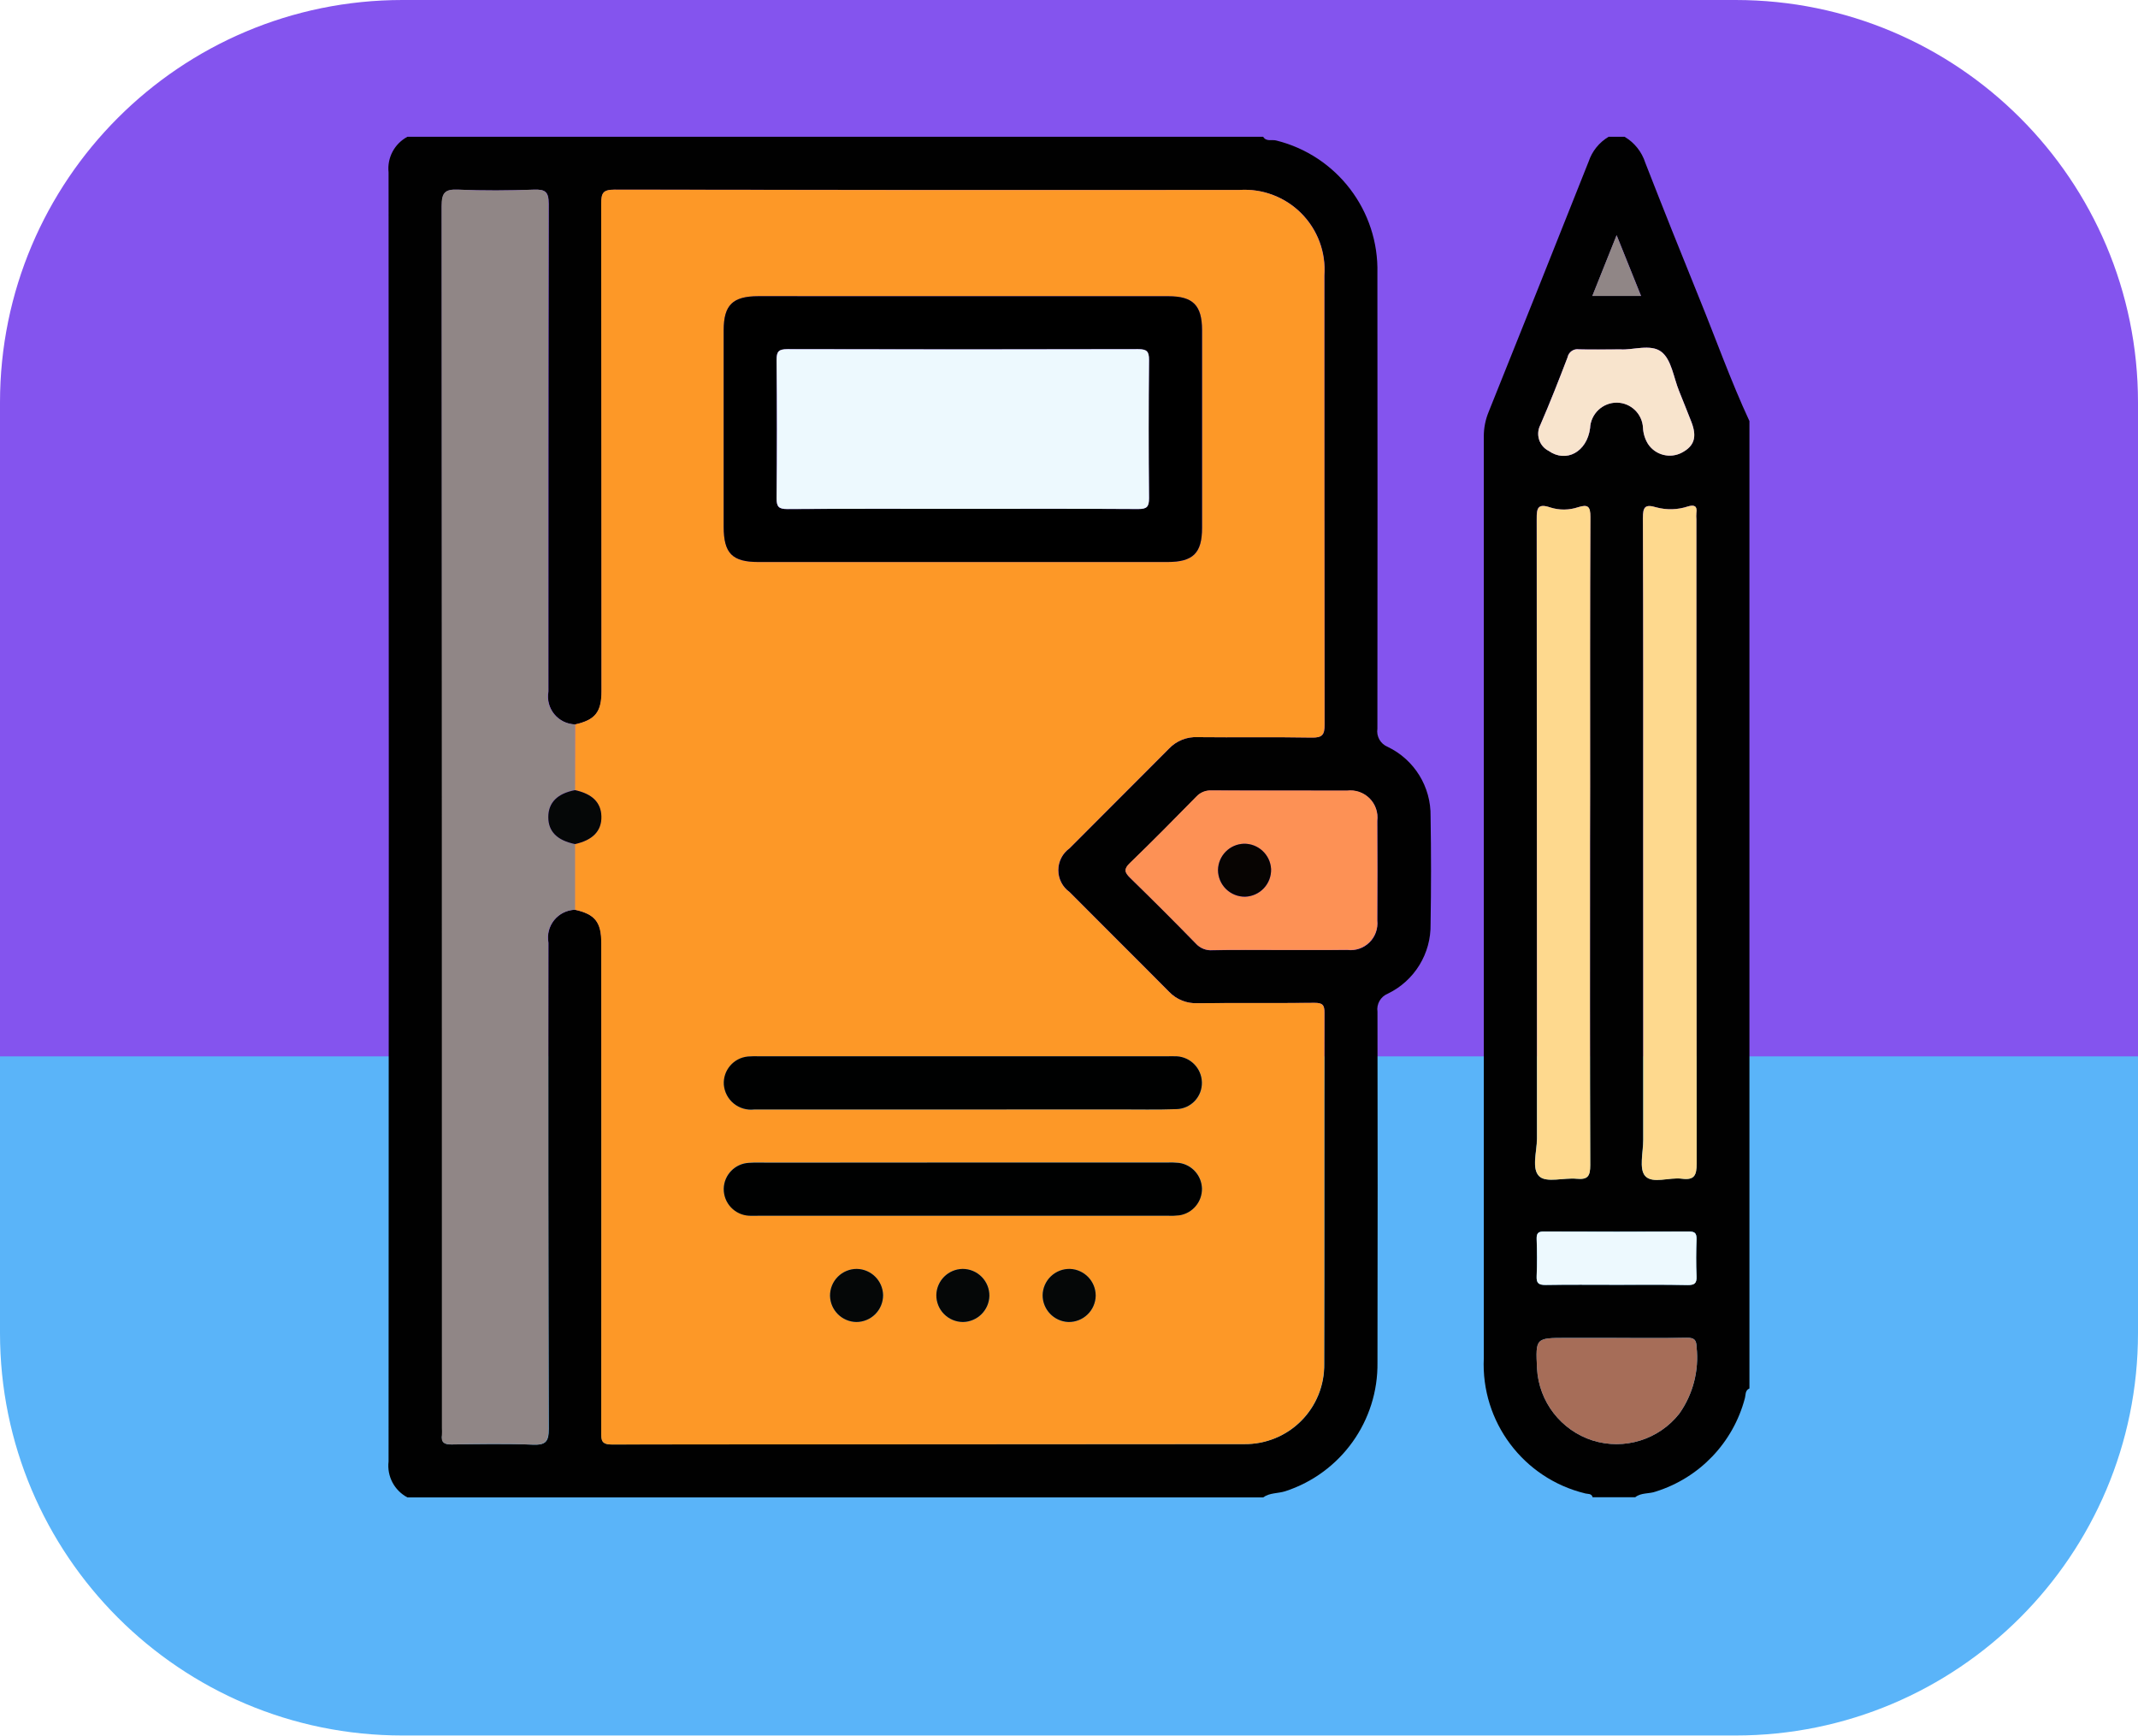
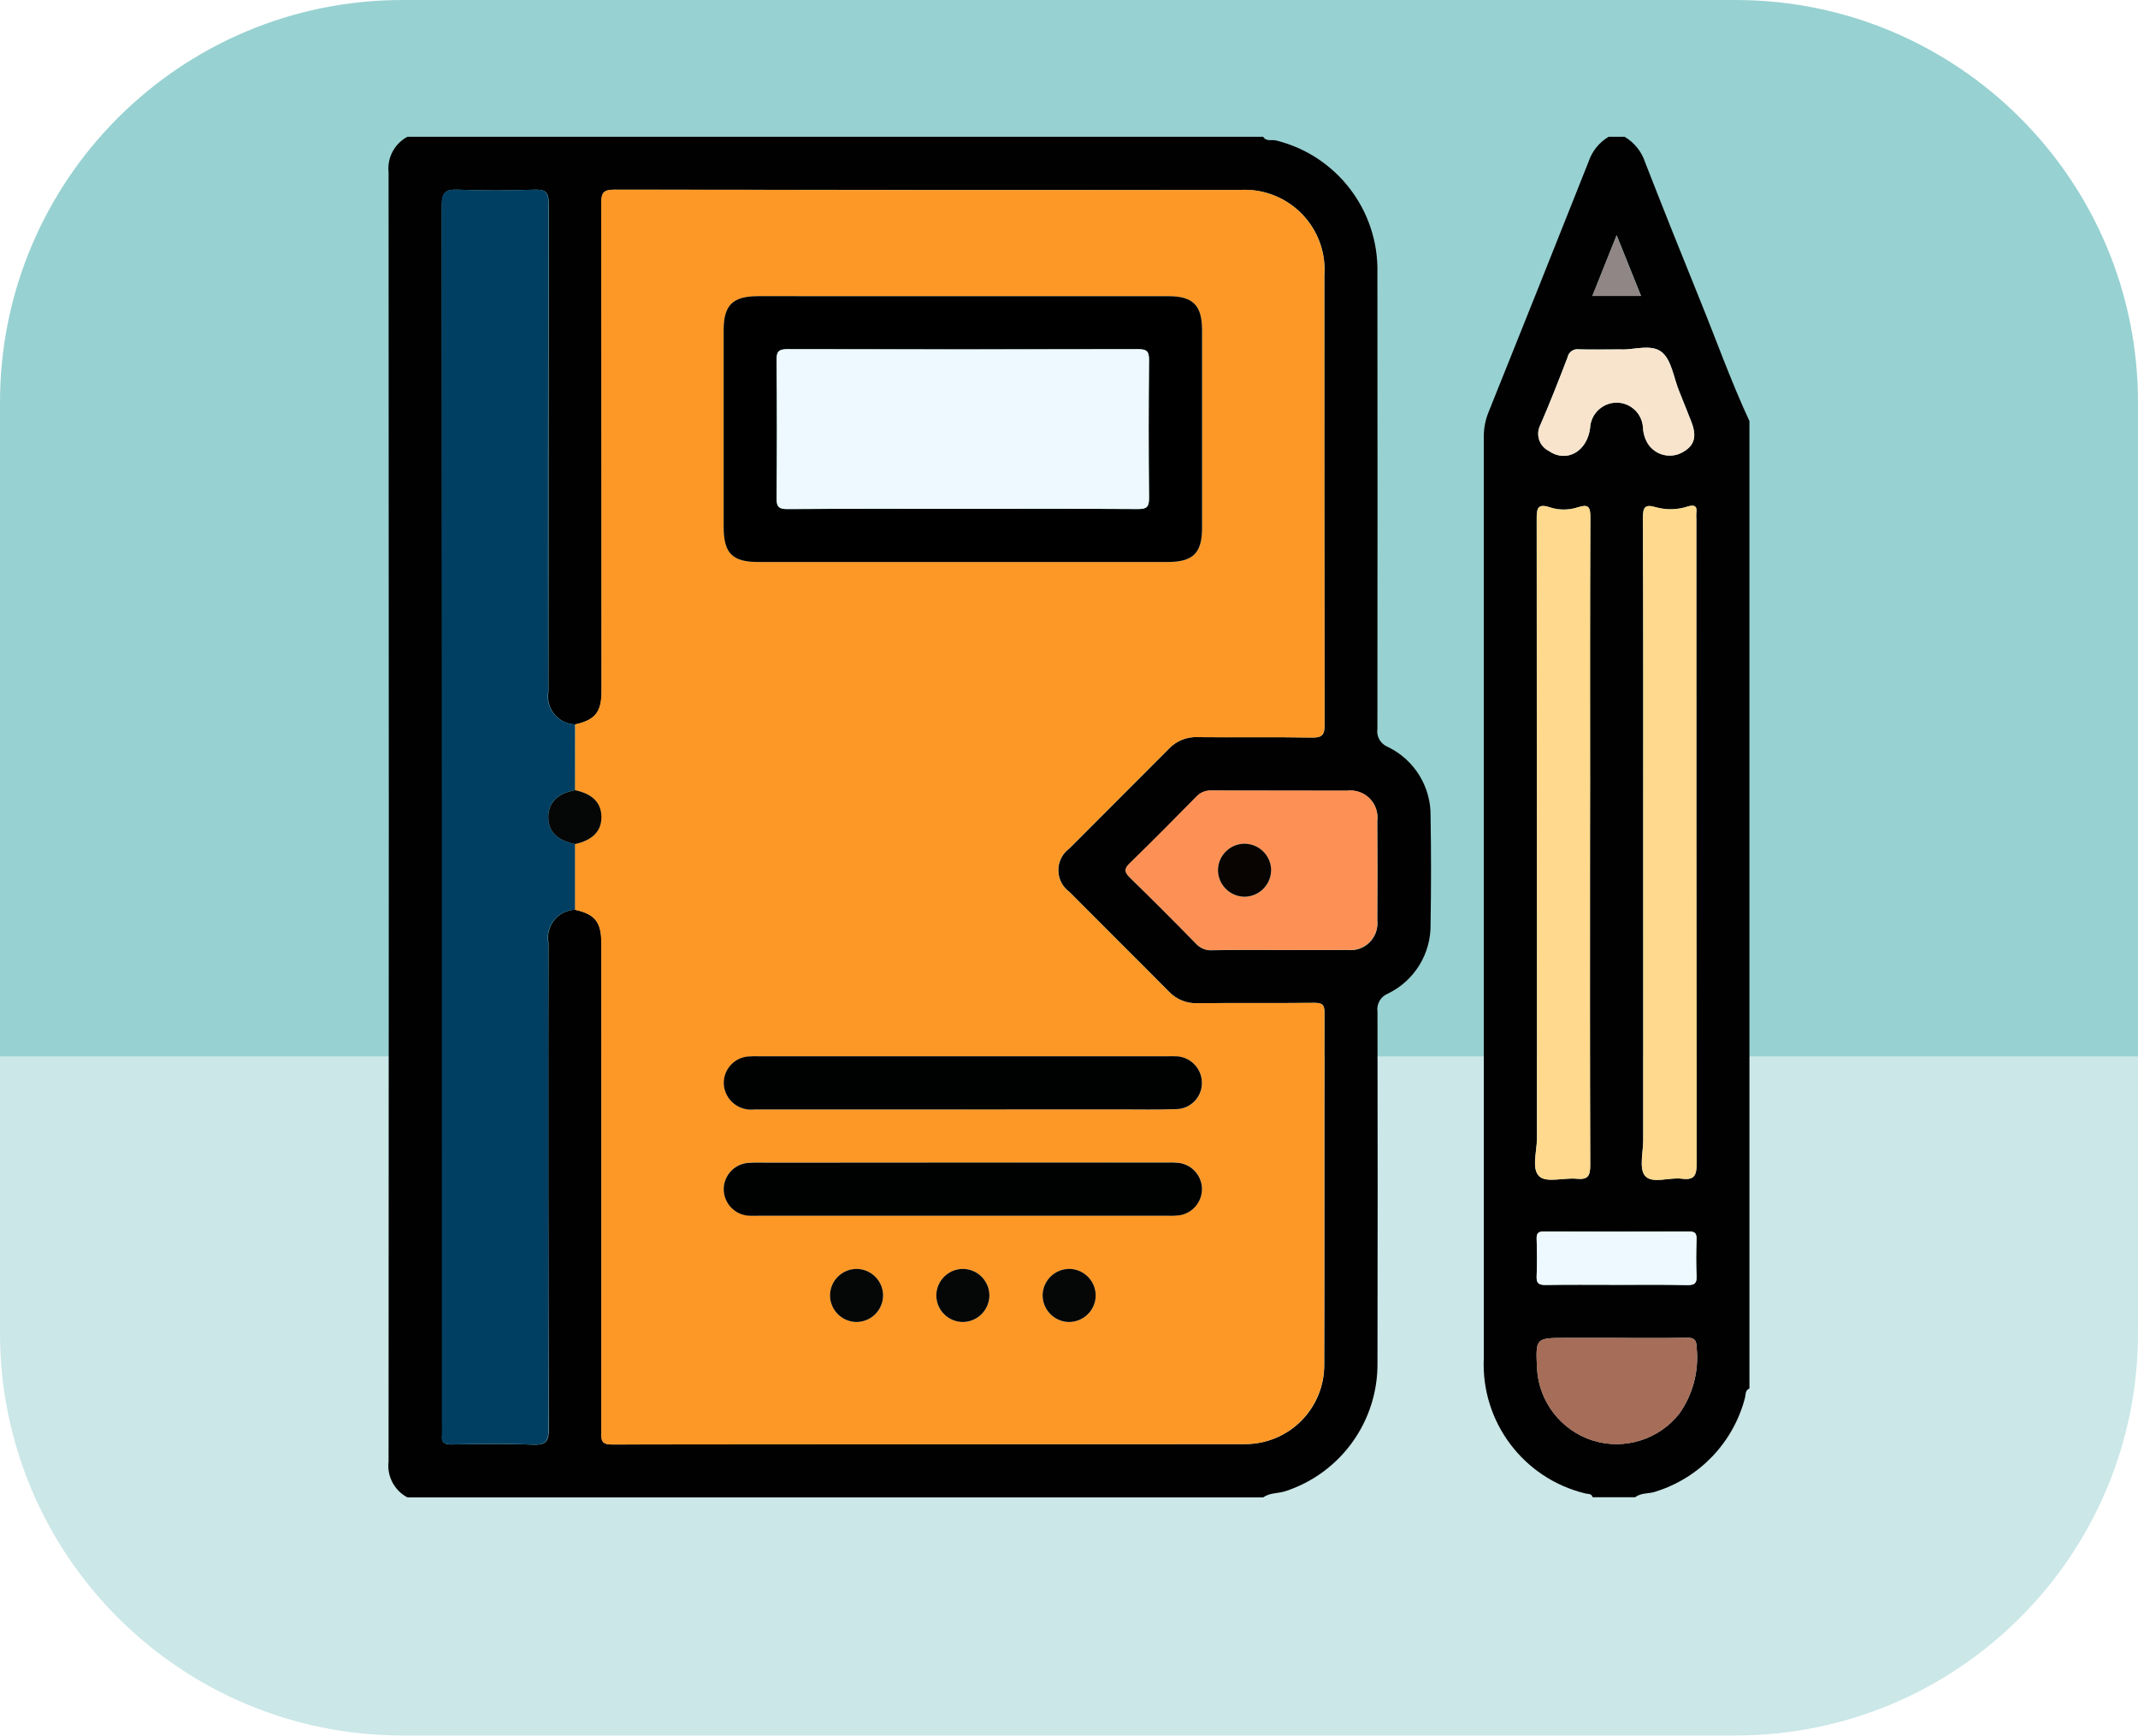
<svg xmlns="http://www.w3.org/2000/svg" width="85" height="69" viewBox="0 0 85 69">
  <g id="Grupo_71160" data-name="Grupo 71160" transform="translate(-705 -2143)">
-     <rect id="Rectángulo_32195" data-name="Rectángulo 32195" width="85" height="66" rx="16" transform="translate(705 2143)" fill="#8454ee" />
-     <path id="Rectángulo_32264" data-name="Rectángulo 32264" d="M0,0H85a0,0,0,0,1,0,0V11A16,16,0,0,1,69,27H16A16,16,0,0,1,0,11V0A0,0,0,0,1,0,0Z" transform="translate(705 2185)" fill="#5ab4f9" />
+     <rect id="Rectángulo_32195" data-name="Rectángulo 32195" width="85" height="66" rx="16" transform="translate(705 2143)" fill="#98d1d1" />
+     <path id="Rectángulo_32264" data-name="Rectángulo 32264" d="M0,0H85a0,0,0,0,1,0,0V11A16,16,0,0,1,69,27H16A16,16,0,0,1,0,11V0A0,0,0,0,1,0,0Z" transform="translate(705 2185)" fill="#cbe7e8" />
    <g id="Grupo_71159" data-name="Grupo 71159" transform="translate(1029.004 1741.06)">
      <path id="Trazado_143416" data-name="Trazado 143416" d="M-273.785,461.474h-34.021a1.425,1.425,0,0,1-.75-1.427q.02-25.627,0-51.255a1.43,1.43,0,0,1,.751-1.414h34.021c.125.208.348.1.52.148a5.3,5.3,0,0,1,4.021,5.279q.009,9.053,0,18.107a.669.669,0,0,0,.408.721,3.006,3.006,0,0,1,1.706,2.768q.036,2.137,0,4.276a3.009,3.009,0,0,1-1.7,2.769.671.671,0,0,0-.411.72q.014,6.968,0,13.937a5.309,5.309,0,0,1-3.665,5.125C-273.2,461.323-273.525,461.283-273.785,461.474Zm-27.358-23.364c.8.177,1.049.489,1.05,1.321q0,9.72,0,19.439c0,.306-.022.5.416.5q12.571-.023,25.143-.016a3.14,3.14,0,0,0,3.179-3.19c.012-4.648,0-9.3.012-13.945,0-.324-.076-.412-.4-.408-1.549.019-3.1,0-4.648.014a1.468,1.468,0,0,1-1.132-.455c-1.313-1.326-2.641-2.638-3.955-3.963a1.07,1.07,0,0,1,0-1.741c1.314-1.325,2.642-2.638,3.955-3.964a1.467,1.467,0,0,1,1.132-.454c1.514.017,3.029-.011,4.542.017.418.008.512-.109.511-.517q-.02-8.927-.01-17.855a3.178,3.178,0,0,0-3.393-3.4q-12.412,0-24.827-.013c-.46,0-.529.137-.527.555q.022,9.693.01,19.386c0,.833-.251,1.143-1.05,1.321a1.111,1.111,0,0,1-1.063-1.309q0-9.691.012-19.383c0-.478-.129-.585-.583-.569-1,.036-2.007.044-3.009,0-.53-.024-.66.119-.66.655q.025,24.3.013,48.588a1.938,1.938,0,0,1,0,.264c-.043.3.088.387.383.382,1.074-.016,2.149-.035,3.222.007.5.019.637-.106.635-.625q-.031-9.664-.012-19.33A1.11,1.11,0,0,1-301.143,438.11Zm28.02,1.6c.9,0,1.795.006,2.692,0a1.066,1.066,0,0,0,1.186-1.171q.014-1.98,0-3.96a1.074,1.074,0,0,0-1.2-1.2c-1.795-.006-3.591,0-5.386-.007a.765.765,0,0,0-.6.239c-.875.893-1.754,1.782-2.651,2.65-.246.238-.21.365.013.584q1.325,1.288,2.614,2.613a.805.805,0,0,0,.646.264C-274.919,439.7-274.022,439.709-273.123,439.709Z" fill="#010101" />
      <path id="Trazado_143417" data-name="Trazado 143417" d="M-267.347,407.378h.634a1.85,1.85,0,0,1,.823,1.032q1.052,2.694,2.141,5.372c.666,1.635,1.257,3.3,2,4.9v38.459c-.181.077-.144.266-.184.4a5.3,5.3,0,0,1-3.539,3.7c-.27.1-.58.035-.819.227h-1.692c-.042-.163-.2-.123-.3-.154a5.28,5.28,0,0,1-4.027-5.376q0-18.321,0-36.644a2.541,2.541,0,0,1,.19-.971q2-4.977,3.98-9.965A1.806,1.806,0,0,1-267.347,407.378Zm-.74,28.054v-2.218c0-3.573-.007-7.147.011-10.72,0-.425-.1-.511-.491-.388a1.779,1.779,0,0,1-1.1.01c-.53-.183-.544.06-.543.481q.014,12.3.011,24.607c0,.52-.228,1.216.1,1.511.286.256.972.041,1.475.089.446.043.544-.1.542-.541C-268.094,443.986-268.087,439.709-268.087,435.432Zm2.113,0q0,5.914,0,11.829c0,.49-.172,1.145.074,1.428.286.328.961.043,1.46.112s.59-.131.589-.6q-.022-12.8-.011-25.609a1.763,1.763,0,0,1,0-.264c.042-.288-.1-.324-.332-.256a2.183,2.183,0,0,1-1.252.04c-.455-.139-.544-.024-.542.435C-265.967,426.845-265.974,431.14-265.974,435.433Zm-1.058,19.7h-2c-1.218,0-1.218,0-1.161,1.218a3.186,3.186,0,0,0,2.209,2.859,3.177,3.177,0,0,0,3.449-1.068,3.864,3.864,0,0,0,.686-2.639c-.007-.3-.1-.381-.388-.376C-265.17,455.145-266.1,455.134-267.032,455.134Zm.147-39.3c-.619,0-1.13.013-1.64-.006a.4.4,0,0,0-.454.318c-.345.9-.7,1.8-1.081,2.685a.763.763,0,0,0,.329,1.034c.7.494,1.523.041,1.647-.9a1.063,1.063,0,0,1,1.072-1.018,1.054,1.054,0,0,1,1.032,1,1.334,1.334,0,0,0,.2.644,1.035,1.035,0,0,0,1.353.34c.494-.263.6-.63.366-1.229-.162-.408-.321-.817-.487-1.223-.217-.535-.3-1.243-.7-1.551C-265.675,415.6-266.4,415.87-266.886,415.831Zm-.172,37.19c.95,0,1.9-.01,2.851.007.275,0,.365-.07.352-.35-.022-.491-.017-.986,0-1.478.008-.232-.064-.3-.3-.3q-2.878.013-5.756,0c-.228,0-.305.06-.3.294.017.493.022.986,0,1.478-.012.278.073.357.351.352C-268.923,453.012-267.99,453.021-267.058,453.021Zm1-39.316-.971-2.415-.965,2.415Z" transform="translate(7.297)" fill="#010101" />
      <path id="Trazado_143418" data-name="Trazado 143418" d="M-302.386,430.39c.8-.179,1.049-.489,1.05-1.321q0-9.693-.01-19.386c0-.418.067-.555.527-.555q12.414.025,24.827.013a3.178,3.178,0,0,1,3.393,3.4q0,8.927.01,17.855c0,.407-.092.525-.511.517-1.514-.028-3.029,0-4.542-.017a1.467,1.467,0,0,0-1.132.454c-1.313,1.326-2.641,2.639-3.955,3.964a1.07,1.07,0,0,0,0,1.741c1.314,1.325,2.642,2.637,3.955,3.963a1.468,1.468,0,0,0,1.132.455c1.55-.016,3.1,0,4.648-.014.329,0,.406.084.4.408-.012,4.648,0,9.3-.012,13.945a3.14,3.14,0,0,1-3.179,3.19q-12.571.013-25.143.016c-.437,0-.417-.2-.416-.5q.007-9.718,0-19.439c0-.833-.252-1.145-1.05-1.321v-2.612c.71-.156,1.062-.526,1.049-1.1-.014-.553-.358-.895-1.049-1.045Zm15.416-17.024H-295.1c-1.019,0-1.374.35-1.374,1.353q0,3.907,0,7.814c0,1.055.34,1.4,1.38,1.4h16.262c1.02,0,1.374-.35,1.376-1.353q0-3.934,0-7.866c0-.983-.359-1.346-1.329-1.346Q-282.879,413.363-286.97,413.365Zm0,32.331h6.175c.775,0,1.55.017,2.322-.01a1.038,1.038,0,0,0,1.013-1.069,1.059,1.059,0,0,0-1-1.03c-.141-.011-.281,0-.423,0h-16.151a4.165,4.165,0,0,0-.475.008,1.057,1.057,0,0,0-.957,1.122,1.082,1.082,0,0,0,1.212.982Q-291.115,445.7-286.971,445.7Zm0,2.113h-7.707c-.263,0-.529-.012-.791.006a1.054,1.054,0,0,0-1.005,1.027,1.06,1.06,0,0,0,1.012,1.075c.123.011.246,0,.369,0h16.257a2.973,2.973,0,0,0,.475-.016,1.059,1.059,0,0,0,.9-1.07,1.058,1.058,0,0,0-.906-1.013,3.669,3.669,0,0,0-.527-.014Zm-3.168,5.266a1.064,1.064,0,0,0-1.045-1.038,1.061,1.061,0,0,0-1.064,1.072,1.064,1.064,0,0,0,1.044,1.039A1.064,1.064,0,0,0-290.138,453.075Zm3.178,1.073a1.067,1.067,0,0,0,1.049-1.037,1.063,1.063,0,0,0-1.062-1.074,1.063,1.063,0,0,0-1.048,1.036A1.062,1.062,0,0,0-286.961,454.148Zm5.275-1.046a1.065,1.065,0,0,0-1.02-1.064,1.064,1.064,0,0,0-1.091,1.045,1.067,1.067,0,0,0,1.019,1.066A1.066,1.066,0,0,0-281.685,453.1Z" transform="translate(1.243 0.352)" fill="#fd9827" />
-       <path id="Trazado_143419" data-name="Trazado 143419" d="M-301.5,435.147v2.612a1.11,1.11,0,0,0-1.062,1.309q0,9.666.012,19.33c0,.519-.133.644-.635.625-1.073-.042-2.148-.023-3.222-.007-.3,0-.426-.078-.383-.382a1.938,1.938,0,0,0,0-.264q0-24.293-.013-48.588c0-.536.13-.679.66-.655,1,.047,2.008.038,3.009,0,.454-.016.584.091.583.569q-.027,9.691-.012,19.383a1.111,1.111,0,0,0,1.063,1.309V433c-.7.132-1.062.495-1.062,1.07S-302.211,435-301.5,435.147Z" transform="translate(0.354 0.352)" fill="#908686" />
+       <path id="Trazado_143419" data-name="Trazado 143419" d="M-301.5,435.147v2.612a1.11,1.11,0,0,0-1.062,1.309q0,9.666.012,19.33c0,.519-.133.644-.635.625-1.073-.042-2.148-.023-3.222-.007-.3,0-.426-.078-.383-.382a1.938,1.938,0,0,0,0-.264q0-24.293-.013-48.588c0-.536.13-.679.66-.655,1,.047,2.008.038,3.009,0,.454-.016.584.091.583.569q-.027,9.691-.012,19.383a1.111,1.111,0,0,0,1.063,1.309V433c-.7.132-1.062.495-1.062,1.07S-302.211,435-301.5,435.147Z" transform="translate(0.354 0.352)" fill="#003f62" />
      <path id="Trazado_143420" data-name="Trazado 143420" d="M-278.033,435.353c-.9,0-1.8-.01-2.693.006a.805.805,0,0,1-.646-.264q-1.292-1.321-2.614-2.613c-.223-.219-.259-.346-.013-.584.9-.869,1.777-1.758,2.651-2.65a.765.765,0,0,1,.6-.239c1.795.01,3.591,0,5.386.007a1.074,1.074,0,0,1,1.2,1.2q.011,1.979,0,3.96a1.066,1.066,0,0,1-1.186,1.171C-276.239,435.359-277.136,435.353-278.033,435.353Zm-1.425-4.224a1.063,1.063,0,0,0-1.032,1.051,1.063,1.063,0,0,0,1.078,1.058,1.066,1.066,0,0,0,1.032-1.105A1.066,1.066,0,0,0-279.458,431.129Z" transform="translate(4.91 4.356)" fill="#fd9155" />
      <path id="Trazado_143421" data-name="Trazado 143421" d="M-268.43,432.972c0,4.277-.007,8.554.011,12.832,0,.437-.1.584-.542.541-.5-.048-1.189.167-1.475-.089-.33-.3-.1-.991-.1-1.511q-.009-12.3-.011-24.607c0-.42.013-.663.543-.481a1.779,1.779,0,0,0,1.1-.01c.39-.122.494-.037.491.388-.018,3.573-.011,7.147-.011,10.72Z" transform="translate(7.64 2.46)" fill="#fed98e" />
      <path id="Trazado_143422" data-name="Trazado 143422" d="M-267.027,432.975c0-4.294.007-8.589-.01-12.883,0-.459.087-.574.542-.435a2.183,2.183,0,0,0,1.252-.04c.234-.068.374-.032.332.256a1.763,1.763,0,0,0,0,.264q0,12.805.011,25.609c0,.466-.094.664-.589.6s-1.174.216-1.46-.112c-.246-.284-.073-.938-.074-1.428Q-267.028,438.889-267.027,432.975Z" transform="translate(8.351 2.458)" fill="#fed98e" />
      <path id="Trazado_143423" data-name="Trazado 143423" d="M-267.385,447.131c.931,0,1.862.011,2.793-.006.291,0,.381.073.388.376a3.864,3.864,0,0,1-.686,2.639,3.177,3.177,0,0,1-3.449,1.068,3.186,3.186,0,0,1-2.209-2.859c-.058-1.218-.058-1.218,1.161-1.218Z" transform="translate(7.65 8.003)" fill="#a66d58" />
      <path id="Trazado_143424" data-name="Trazado 143424" d="M-267.249,414.425c.484.04,1.211-.232,1.636.1.4.308.483,1.016.7,1.551.166.406.324.815.487,1.223.237.6.127.966-.366,1.229a1.034,1.034,0,0,1-1.353-.34,1.334,1.334,0,0,1-.2-.644,1.053,1.053,0,0,0-1.032-1,1.063,1.063,0,0,0-1.072,1.018c-.124.938-.948,1.391-1.647.9a.763.763,0,0,1-.329-1.034c.386-.884.736-1.783,1.081-2.685a.4.4,0,0,1,.454-.318C-268.38,414.439-267.868,414.425-267.249,414.425Z" transform="translate(7.661 1.405)" fill="#f8e4cd" />
      <path id="Trazado_143425" data-name="Trazado 143425" d="M-267.411,445.726c-.932,0-1.866-.01-2.8.007-.278,0-.363-.074-.351-.352.023-.491.018-.985,0-1.478-.007-.234.07-.3.3-.294q2.878.013,5.756,0c.232,0,.3.065.3.3-.016.491-.02.986,0,1.478.013.28-.077.354-.352.35C-265.509,445.716-266.461,445.726-267.411,445.726Z" transform="translate(7.651 7.295)" fill="#edf9fe" />
      <path id="Trazado_143426" data-name="Trazado 143426" d="M-266.785,413.05h-1.935l.965-2.415Z" transform="translate(8.021 0.656)" fill="#908686" />
      <path id="Trazado_143427" data-name="Trazado 143427" d="M-287.961,412.655q4.092,0,8.184,0c.97,0,1.328.363,1.329,1.346q0,3.932,0,7.866c0,1-.356,1.353-1.376,1.353h-16.262c-1.04,0-1.38-.345-1.38-1.4q0-3.907,0-7.814c0-1,.356-1.352,1.374-1.353Zm0,8.453c2.325,0,4.648-.007,6.973.008.345,0,.435-.088.431-.432q-.027-2.746,0-5.493c0-.346-.09-.431-.432-.43q-6.972.016-13.944,0c-.345,0-.435.088-.431.432q.025,2.746,0,5.493c0,.347.091.434.434.431C-292.605,421.1-290.281,421.108-287.957,421.108Z" transform="translate(2.233 1.063)" />
      <path id="Trazado_143428" data-name="Trazado 143428" d="M-287.962,439.922q-4.143,0-8.287,0a1.082,1.082,0,0,1-1.212-.982,1.057,1.057,0,0,1,.957-1.122,4.165,4.165,0,0,1,.475-.008h16.151c.142,0,.282-.006.423,0a1.059,1.059,0,0,1,1,1.03,1.038,1.038,0,0,1-1.013,1.069c-.772.026-1.547.01-2.322.01Z" transform="translate(2.234 6.127)" fill="#000101" />
      <path id="Trazado_143429" data-name="Trazado 143429" d="M-287.961,441.327h8.076a3.669,3.669,0,0,1,.527.014,1.058,1.058,0,0,1,.906,1.013,1.059,1.059,0,0,1-.9,1.07,2.973,2.973,0,0,1-.475.016h-16.257c-.123,0-.246.006-.369,0a1.06,1.06,0,0,1-1.012-1.075,1.054,1.054,0,0,1,1.005-1.027c.262-.018.527-.006.791-.006Z" transform="translate(2.234 6.835)" fill="#000101" />
      <path id="Trazado_143430" data-name="Trazado 143430" d="M-291.837,445.883a1.064,1.064,0,0,1-1.066,1.073,1.064,1.064,0,0,1-1.044-1.039,1.061,1.061,0,0,1,1.064-1.072A1.064,1.064,0,0,1-291.837,445.883Z" transform="translate(2.942 7.544)" fill="#050707" />
      <path id="Trazado_143431" data-name="Trazado 143431" d="M-289.368,446.956a1.062,1.062,0,0,1-1.061-1.075,1.063,1.063,0,0,1,1.048-1.036,1.063,1.063,0,0,1,1.062,1.074A1.067,1.067,0,0,1-289.368,446.956Z" transform="translate(3.65 7.544)" fill="#050707" />
      <path id="Trazado_143432" data-name="Trazado 143432" d="M-284.8,445.91a1.066,1.066,0,0,1-1.092,1.046,1.067,1.067,0,0,1-1.019-1.066,1.064,1.064,0,0,1,1.091-1.045A1.065,1.065,0,0,1-284.8,445.91Z" transform="translate(4.358 7.544)" fill="#050707" />
      <path id="Trazado_143433" data-name="Trazado 143433" d="M-302.208,431.144c-.714-.147-1.063-.5-1.062-1.073s.36-.938,1.062-1.07c.691.15,1.034.493,1.049,1.045C-301.146,430.618-301.5,430.988-302.208,431.144Z" transform="translate(1.065 4.354)" fill="#050707" />
      <path id="Trazado_143434" data-name="Trazado 143434" d="M-280.075,430.774a1.066,1.066,0,0,1,1.078,1,1.066,1.066,0,0,1-1.032,1.105,1.063,1.063,0,0,1-1.078-1.058A1.063,1.063,0,0,1-280.075,430.774Z" transform="translate(5.527 4.711)" fill="#070402" />
      <path id="Trazado_143435" data-name="Trazado 143435" d="M-288.31,420.755c-2.323,0-4.648-.007-6.971.008-.342,0-.436-.084-.434-.431q.029-2.746,0-5.493c0-.345.086-.432.431-.432q6.972.018,13.944,0c.342,0,.436.084.432.43q-.027,2.746,0,5.493c0,.345-.086.435-.431.432C-283.662,420.748-285.985,420.755-288.31,420.755Z" transform="translate(2.586 1.415)" fill="#edf9fe" />
    </g>
  </g>
</svg>
